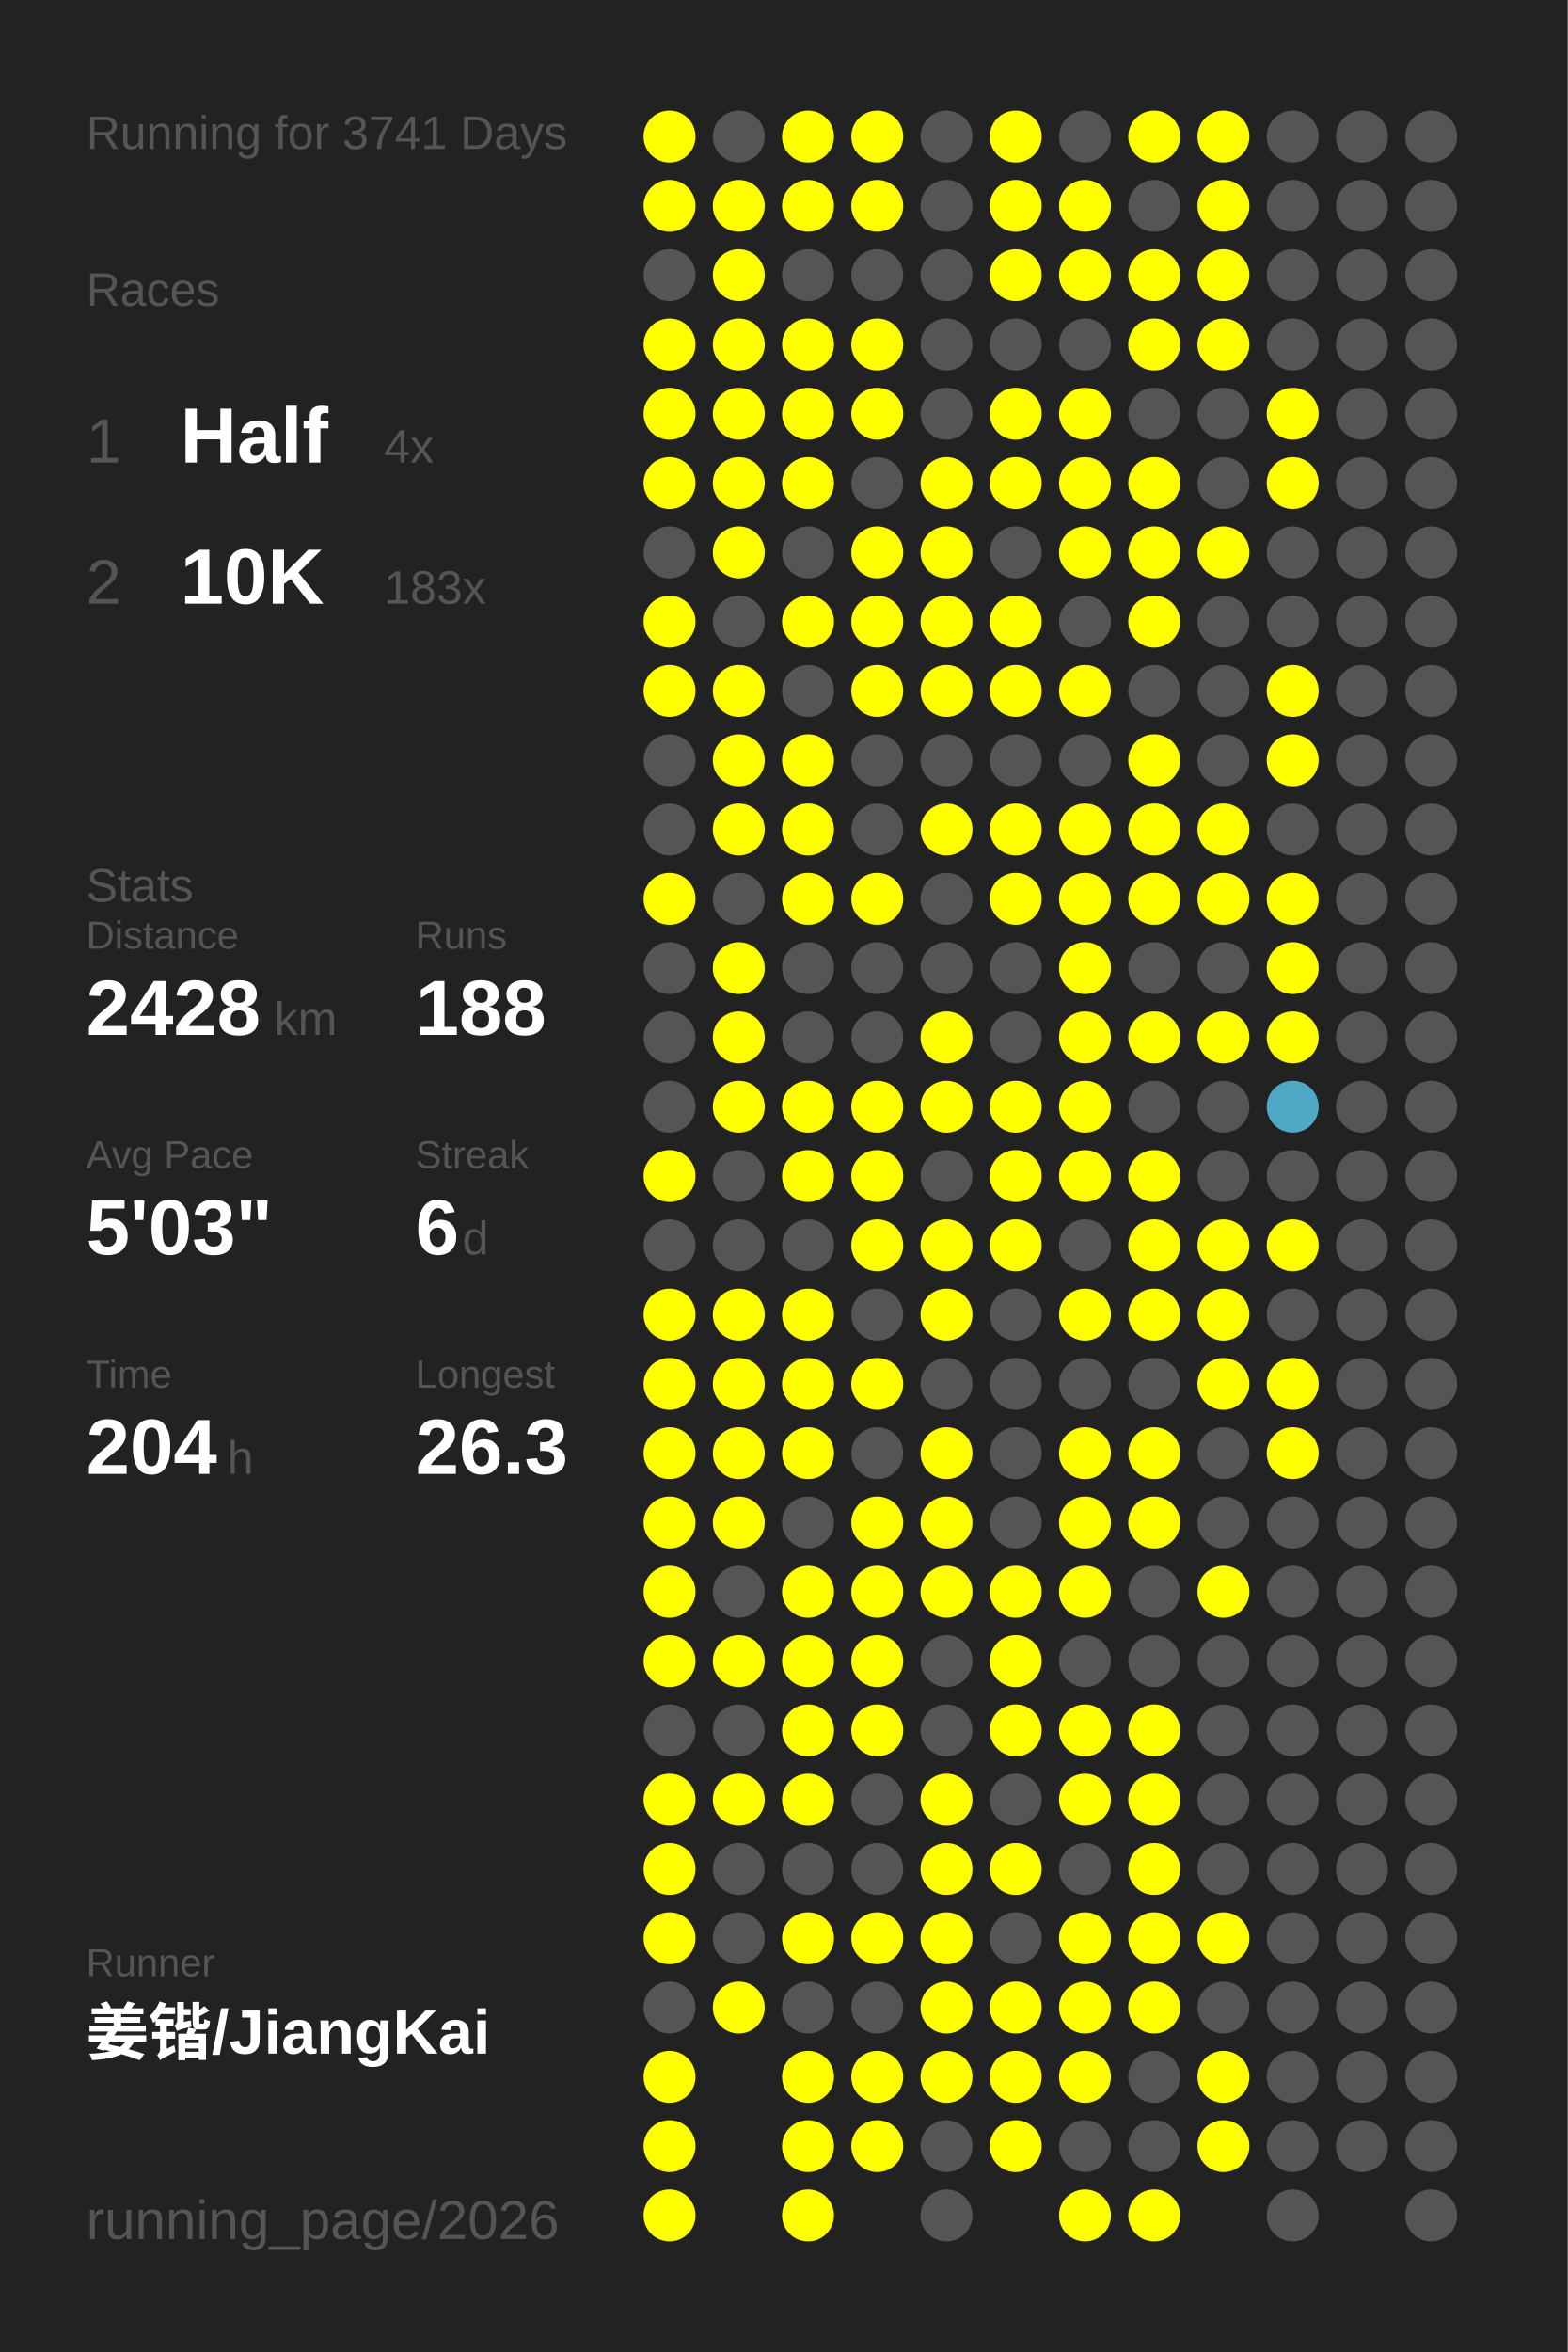
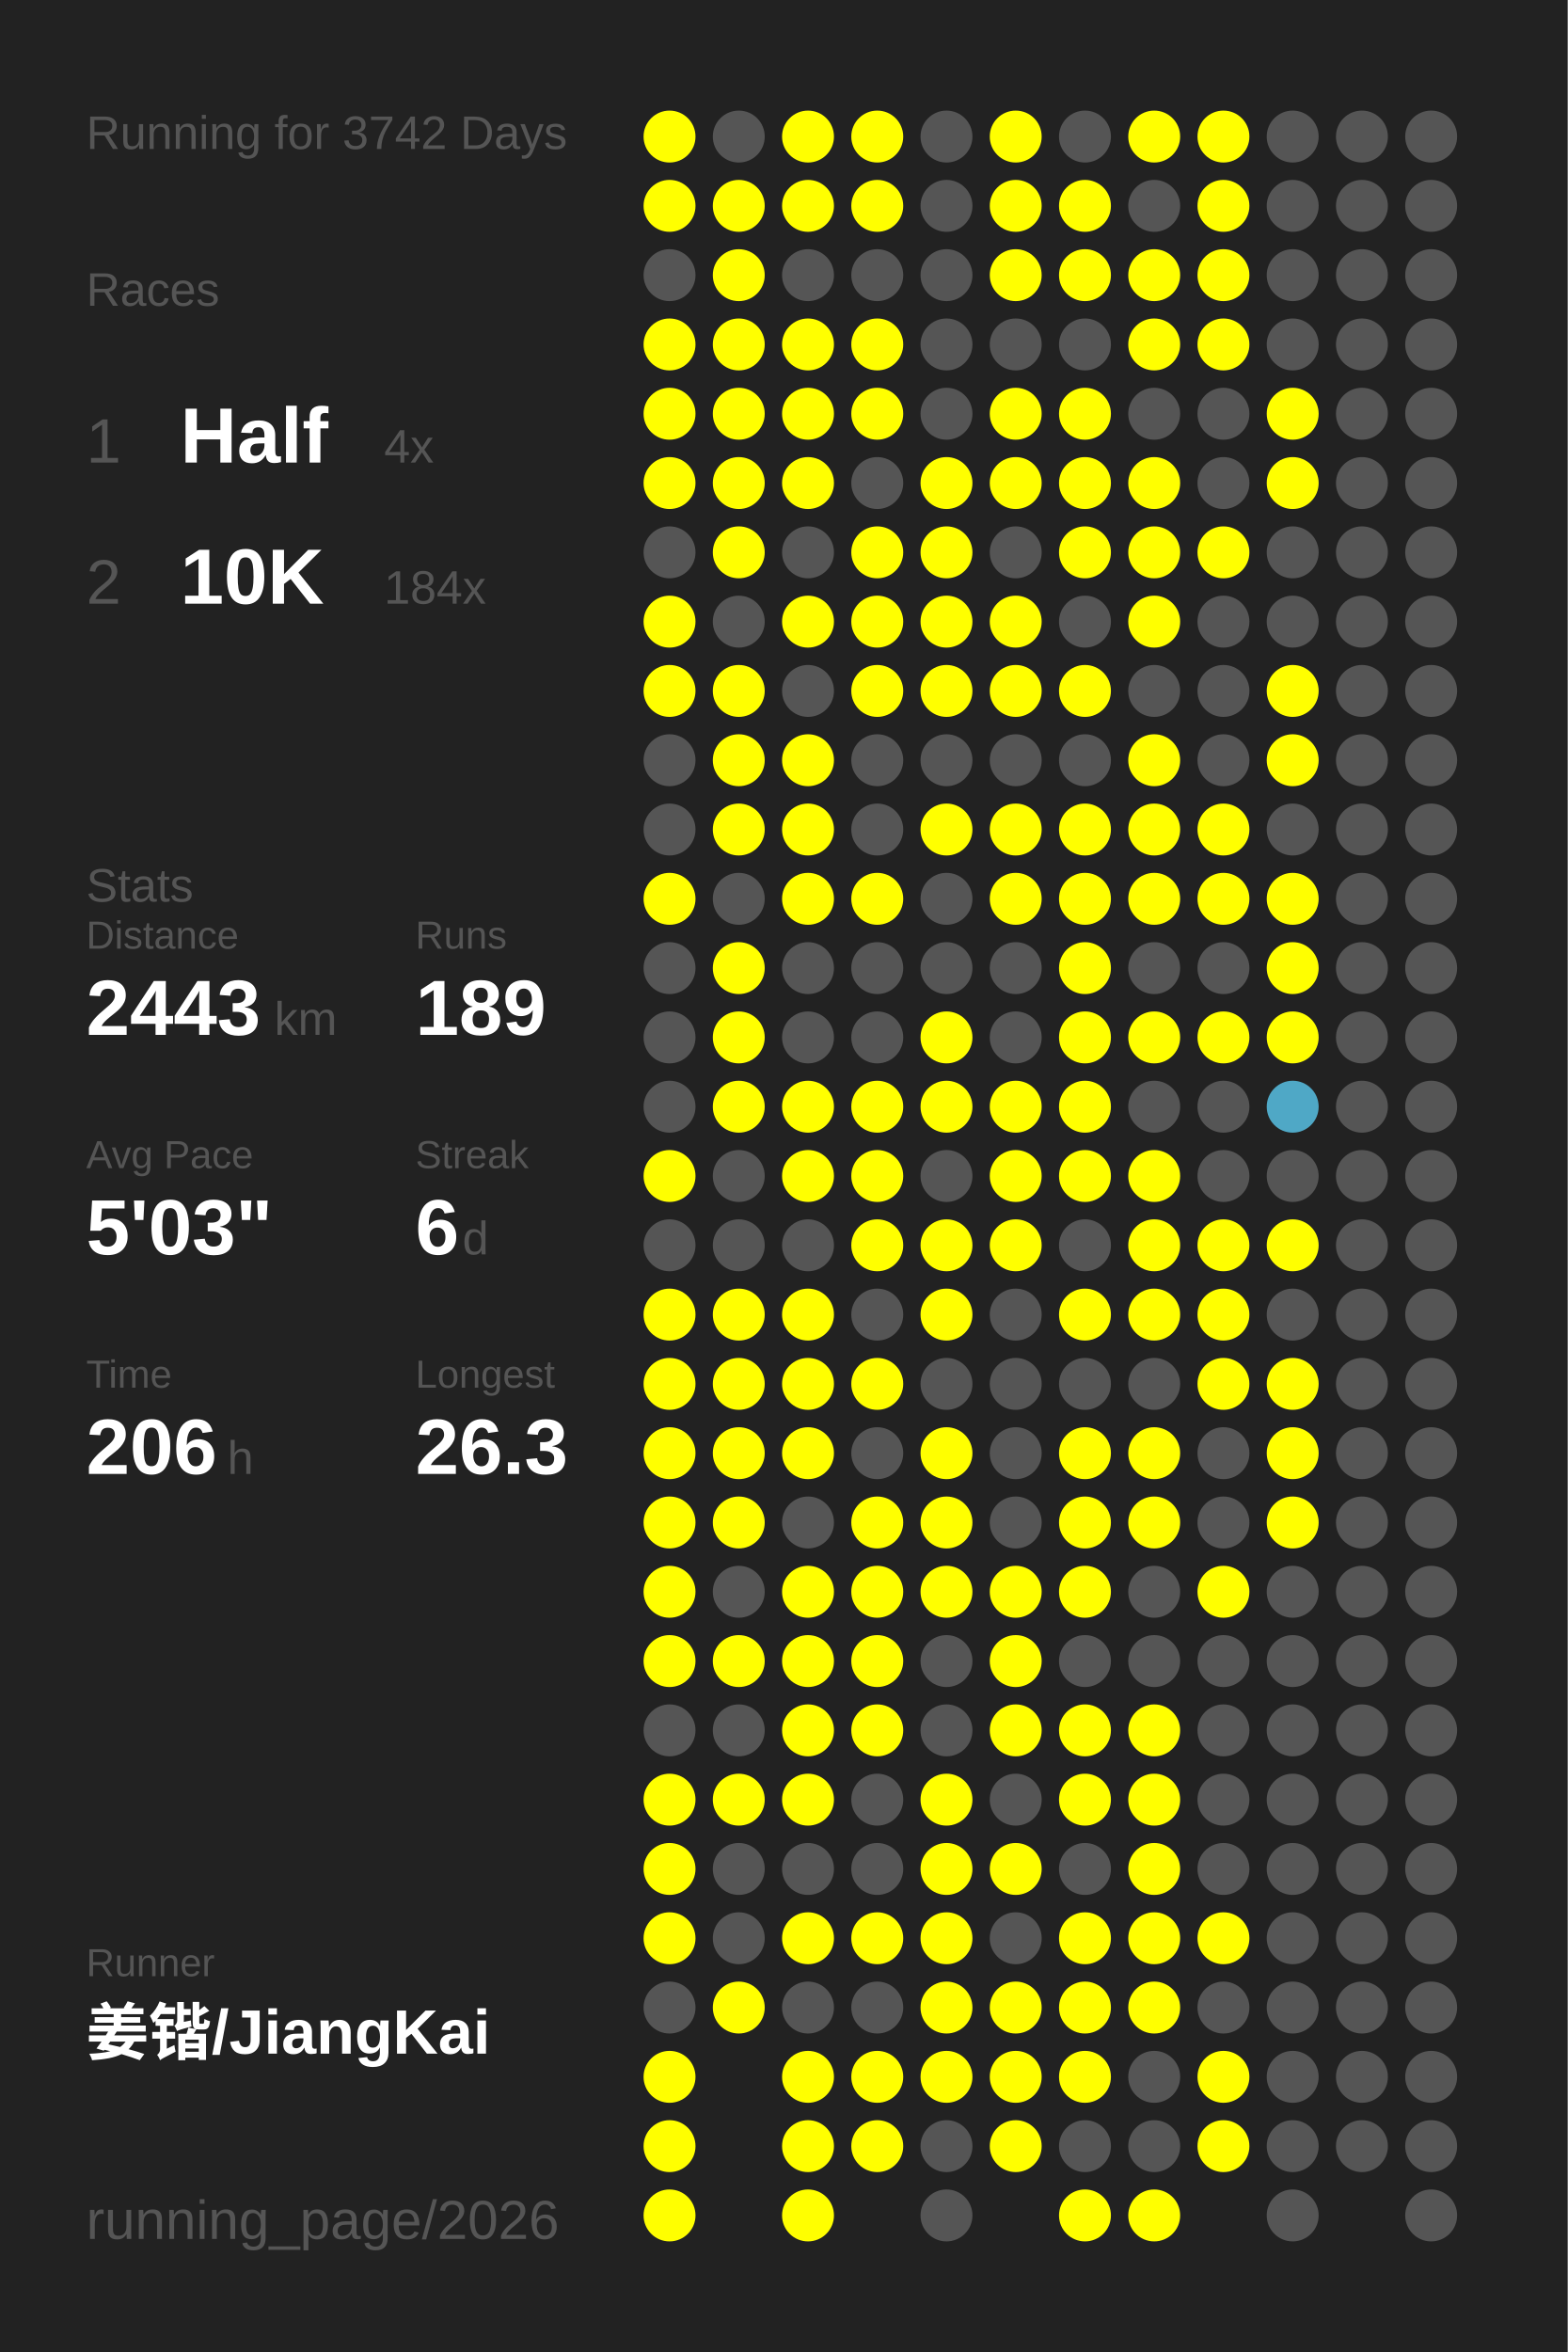
<svg xmlns="http://www.w3.org/2000/svg" baseProfile="full" height="300mm" version="1.1" viewBox="0,0,200,300" width="200mm">
  <defs />
  <rect fill="#222222" height="300" width="200" x="0" y="0" />
-   <text fill="#555555" style="font-size:6px; font-family:Arial;" x="11" y="19">Running for 3741 Days</text>
+   <text fill="#555555" style="font-size:6px; font-family:Arial;" x="11" y="19">Running for 3742 Days</text>
  <text fill="#555555" style="font-size:6px; font-family:Arial;" x="11" y="39">Races</text>
  <text fill="#555555" style="font-size:8px; font-family:Arial;" x="11" y="59">1</text>
  <text fill="#FFFFFF" style="font-size:10px; font-family:Arial; font-weight:bold;" x="23" y="59">Half</text>
  <text fill="#555555" style="font-size:6px; font-family:Arial;" x="49" y="59">4x</text>
  <text fill="#555555" style="font-size:8px; font-family:Arial;" x="11" y="77">2</text>
  <text fill="#FFFFFF" style="font-size:10px; font-family:Arial; font-weight:bold;" x="23" y="77">10K</text>
-   <text fill="#555555" style="font-size:6px; font-family:Arial;" x="49" y="77">183x</text>
+   <text fill="#555555" style="font-size:6px; font-family:Arial;" x="49" y="77">184x</text>
  <text fill="#555555" style="font-size:6px; font-family:Arial;" x="11" y="115">Stats</text>
  <text fill="#555555" style="font-size:5px; font-family:Arial;" x="11" y="121">Distance</text>
-   <text fill="#FFFFFF" style="font-size:10px; font-family:Arial; font-weight:bold;" x="11" y="132">2428</text>
+   <text fill="#FFFFFF" style="font-size:10px; font-family:Arial; font-weight:bold;" x="11" y="132">2443</text>
  <text fill="#555555" style="font-size:6px; font-family:Arial;" x="35" y="132">km</text>
  <text fill="#555555" style="font-size:5px; font-family:Arial;" x="53" y="121">Runs</text>
-   <text fill="#FFFFFF" style="font-size:10px; font-family:Arial; font-weight:bold;" x="53" y="132">188</text>
+   <text fill="#FFFFFF" style="font-size:10px; font-family:Arial; font-weight:bold;" x="53" y="132">189</text>
  <text fill="#555555" style="font-size:5px; font-family:Arial;" x="11" y="149">Avg Pace</text>
  <text fill="#FFFFFF" style="font-size:10px; font-family:Arial; font-weight:bold;" x="11" y="160">5'03"</text>
  <text fill="#555555" style="font-size:5px; font-family:Arial;" x="53" y="149">Streak</text>
  <text fill="#FFFFFF" style="font-size:10px; font-family:Arial; font-weight:bold;" x="53" y="160">6</text>
  <text fill="#555555" style="font-size:6px; font-family:Arial;" x="59" y="160">d</text>
  <text fill="#555555" style="font-size:5px; font-family:Arial;" x="11" y="177">Time</text>
-   <text fill="#FFFFFF" style="font-size:10px; font-family:Arial; font-weight:bold;" x="11" y="188">204</text>
+   <text fill="#FFFFFF" style="font-size:10px; font-family:Arial; font-weight:bold;" x="11" y="188">206</text>
  <text fill="#555555" style="font-size:6px; font-family:Arial;" x="29" y="188">h</text>
  <text fill="#555555" style="font-size:5px; font-family:Arial;" x="53" y="177">Longest</text>
  <text fill="#FFFFFF" style="font-size:10px; font-family:Arial; font-weight:bold;" x="53" y="188">26.3</text>
  <text fill="#555555" style="font-size:5px; font-family:Arial;" x="11" y="252.065">Runner</text>
  <text fill="#FFFFFF" style="font-size:8px; font-family:Arial; font-weight:bold;" x="11" y="262.065">姜锴/JiangKai</text>
  <text fill="#555555" style="font-size:7px; font-family:Arial;" x="11" y="285.581">running_page/2026</text>
  <circle cx="85.417" cy="17.419" fill="#FFFF00" r="3.312" />
  <circle cx="85.417" cy="26.258" fill="#FFFF00" r="3.312" />
  <circle cx="85.417" cy="35.097" fill="#555555" r="3.312" />
  <circle cx="85.417" cy="43.935" fill="#FFFF00" r="3.312" />
  <circle cx="85.417" cy="52.774" fill="#FFFF00" r="3.312" />
  <circle cx="85.417" cy="61.613" fill="#FFFF00" r="3.312" />
  <circle cx="85.417" cy="70.452" fill="#555555" r="3.312" />
  <circle cx="85.417" cy="79.29" fill="#FFFF00" r="3.312" />
  <circle cx="85.417" cy="88.129" fill="#FFFF00" r="3.312" />
  <circle cx="85.417" cy="96.968" fill="#555555" r="3.312" />
  <circle cx="85.417" cy="105.806" fill="#555555" r="3.312" />
  <circle cx="85.417" cy="114.645" fill="#FFFF00" r="3.312" />
  <circle cx="85.417" cy="123.484" fill="#555555" r="3.312" />
  <circle cx="85.417" cy="132.323" fill="#555555" r="3.312" />
  <circle cx="85.417" cy="141.161" fill="#555555" r="3.312" />
  <circle cx="85.417" cy="150" fill="#FFFF00" r="3.312" />
  <circle cx="85.417" cy="158.839" fill="#555555" r="3.312" />
  <circle cx="85.417" cy="167.677" fill="#FFFF00" r="3.312" />
  <circle cx="85.417" cy="176.516" fill="#FFFF00" r="3.312" />
  <circle cx="85.417" cy="185.355" fill="#FFFF00" r="3.312" />
  <circle cx="85.417" cy="194.194" fill="#FFFF00" r="3.312" />
  <circle cx="85.417" cy="203.032" fill="#FFFF00" r="3.312" />
  <circle cx="85.417" cy="211.871" fill="#FFFF00" r="3.312" />
  <circle cx="85.417" cy="220.71" fill="#555555" r="3.312" />
  <circle cx="85.417" cy="229.548" fill="#FFFF00" r="3.312" />
  <circle cx="85.417" cy="238.387" fill="#FFFF00" r="3.312" />
  <circle cx="85.417" cy="247.226" fill="#FFFF00" r="3.312" />
  <circle cx="85.417" cy="256.065" fill="#555555" r="3.312" />
  <circle cx="85.417" cy="264.903" fill="#FFFF00" r="3.312" />
  <circle cx="85.417" cy="273.742" fill="#FFFF00" r="3.312" />
  <circle cx="85.417" cy="282.581" fill="#FFFF00" r="3.312" />
  <circle cx="94.25" cy="17.419" fill="#555555" r="3.312" />
  <circle cx="94.25" cy="26.258" fill="#FFFF00" r="3.312" />
  <circle cx="94.25" cy="35.097" fill="#FFFF00" r="3.312" />
  <circle cx="94.25" cy="43.935" fill="#FFFF00" r="3.312" />
  <circle cx="94.25" cy="52.774" fill="#FFFF00" r="3.312" />
  <circle cx="94.25" cy="61.613" fill="#FFFF00" r="3.312" />
  <circle cx="94.25" cy="70.452" fill="#FFFF00" r="3.312" />
  <circle cx="94.25" cy="79.29" fill="#555555" r="3.312" />
  <circle cx="94.25" cy="88.129" fill="#FFFF00" r="3.312" />
  <circle cx="94.25" cy="96.968" fill="#FFFF00" r="3.312" />
  <circle cx="94.25" cy="105.806" fill="#FFFF00" r="3.312" />
  <circle cx="94.25" cy="114.645" fill="#555555" r="3.312" />
  <circle cx="94.25" cy="123.484" fill="#FFFF00" r="3.312" />
  <circle cx="94.25" cy="132.323" fill="#FFFF00" r="3.312" />
  <circle cx="94.25" cy="141.161" fill="#FFFF00" r="3.312" />
  <circle cx="94.25" cy="150" fill="#555555" r="3.312" />
  <circle cx="94.25" cy="158.839" fill="#555555" r="3.312" />
  <circle cx="94.25" cy="167.677" fill="#FFFF00" r="3.312" />
  <circle cx="94.25" cy="176.516" fill="#FFFF00" r="3.312" />
  <circle cx="94.25" cy="185.355" fill="#FFFF00" r="3.312" />
  <circle cx="94.25" cy="194.194" fill="#FFFF00" r="3.312" />
  <circle cx="94.25" cy="203.032" fill="#555555" r="3.312" />
  <circle cx="94.25" cy="211.871" fill="#FFFF00" r="3.312" />
  <circle cx="94.25" cy="220.71" fill="#555555" r="3.312" />
  <circle cx="94.25" cy="229.548" fill="#FFFF00" r="3.312" />
  <circle cx="94.25" cy="238.387" fill="#555555" r="3.312" />
  <circle cx="94.25" cy="247.226" fill="#555555" r="3.312" />
  <circle cx="94.25" cy="256.065" fill="#FFFF00" r="3.312" />
  <circle cx="103.083" cy="17.419" fill="#FFFF00" r="3.312" />
  <circle cx="103.083" cy="26.258" fill="#FFFF00" r="3.312" />
  <circle cx="103.083" cy="35.097" fill="#555555" r="3.312" />
  <circle cx="103.083" cy="43.935" fill="#FFFF00" r="3.312" />
  <circle cx="103.083" cy="52.774" fill="#FFFF00" r="3.312" />
  <circle cx="103.083" cy="61.613" fill="#FFFF00" r="3.312" />
  <circle cx="103.083" cy="70.452" fill="#555555" r="3.312" />
  <circle cx="103.083" cy="79.29" fill="#FFFF00" r="3.312" />
  <circle cx="103.083" cy="88.129" fill="#555555" r="3.312" />
  <circle cx="103.083" cy="96.968" fill="#FFFF00" r="3.312" />
  <circle cx="103.083" cy="105.806" fill="#FFFF00" r="3.312" />
  <circle cx="103.083" cy="114.645" fill="#FFFF00" r="3.312" />
  <circle cx="103.083" cy="123.484" fill="#555555" r="3.312" />
  <circle cx="103.083" cy="132.323" fill="#555555" r="3.312" />
  <circle cx="103.083" cy="141.161" fill="#FFFF00" r="3.312" />
  <circle cx="103.083" cy="150" fill="#FFFF00" r="3.312" />
  <circle cx="103.083" cy="158.839" fill="#555555" r="3.312" />
  <circle cx="103.083" cy="167.677" fill="#FFFF00" r="3.312" />
  <circle cx="103.083" cy="176.516" fill="#FFFF00" r="3.312" />
  <circle cx="103.083" cy="185.355" fill="#FFFF00" r="3.312" />
  <circle cx="103.083" cy="194.194" fill="#555555" r="3.312" />
  <circle cx="103.083" cy="203.032" fill="#FFFF00" r="3.312" />
  <circle cx="103.083" cy="211.871" fill="#FFFF00" r="3.312" />
  <circle cx="103.083" cy="220.71" fill="#FFFF00" r="3.312" />
  <circle cx="103.083" cy="229.548" fill="#FFFF00" r="3.312" />
  <circle cx="103.083" cy="238.387" fill="#555555" r="3.312" />
  <circle cx="103.083" cy="247.226" fill="#FFFF00" r="3.312" />
  <circle cx="103.083" cy="256.065" fill="#555555" r="3.312" />
  <circle cx="103.083" cy="264.903" fill="#FFFF00" r="3.312" />
  <circle cx="103.083" cy="273.742" fill="#FFFF00" r="3.312" />
  <circle cx="103.083" cy="282.581" fill="#FFFF00" r="3.312" />
  <circle cx="111.917" cy="17.419" fill="#FFFF00" r="3.312" />
  <circle cx="111.917" cy="26.258" fill="#FFFF00" r="3.312" />
  <circle cx="111.917" cy="35.097" fill="#555555" r="3.312" />
  <circle cx="111.917" cy="43.935" fill="#FFFF00" r="3.312" />
  <circle cx="111.917" cy="52.774" fill="#FFFF00" r="3.312" />
  <circle cx="111.917" cy="61.613" fill="#555555" r="3.312" />
  <circle cx="111.917" cy="70.452" fill="#FFFF00" r="3.312" />
  <circle cx="111.917" cy="79.29" fill="#FFFF00" r="3.312" />
  <circle cx="111.917" cy="88.129" fill="#FFFF00" r="3.312" />
  <circle cx="111.917" cy="96.968" fill="#555555" r="3.312" />
  <circle cx="111.917" cy="105.806" fill="#555555" r="3.312" />
  <circle cx="111.917" cy="114.645" fill="#FFFF00" r="3.312" />
  <circle cx="111.917" cy="123.484" fill="#555555" r="3.312" />
  <circle cx="111.917" cy="132.323" fill="#555555" r="3.312" />
  <circle cx="111.917" cy="141.161" fill="#FFFF00" r="3.312" />
  <circle cx="111.917" cy="150" fill="#FFFF00" r="3.312" />
  <circle cx="111.917" cy="158.839" fill="#FFFF00" r="3.312" />
  <circle cx="111.917" cy="167.677" fill="#555555" r="3.312" />
  <circle cx="111.917" cy="176.516" fill="#FFFF00" r="3.312" />
  <circle cx="111.917" cy="185.355" fill="#555555" r="3.312" />
  <circle cx="111.917" cy="194.194" fill="#FFFF00" r="3.312" />
  <circle cx="111.917" cy="203.032" fill="#FFFF00" r="3.312" />
  <circle cx="111.917" cy="211.871" fill="#FFFF00" r="3.312" />
  <circle cx="111.917" cy="220.71" fill="#FFFF00" r="3.312" />
  <circle cx="111.917" cy="229.548" fill="#555555" r="3.312" />
  <circle cx="111.917" cy="238.387" fill="#555555" r="3.312" />
  <circle cx="111.917" cy="247.226" fill="#FFFF00" r="3.312" />
  <circle cx="111.917" cy="256.065" fill="#555555" r="3.312" />
  <circle cx="111.917" cy="264.903" fill="#FFFF00" r="3.312" />
  <circle cx="111.917" cy="273.742" fill="#FFFF00" r="3.312" />
  <circle cx="120.75" cy="17.419" fill="#555555" r="3.312" />
  <circle cx="120.75" cy="26.258" fill="#555555" r="3.312" />
  <circle cx="120.75" cy="35.097" fill="#555555" r="3.312" />
  <circle cx="120.75" cy="43.935" fill="#555555" r="3.312" />
  <circle cx="120.75" cy="52.774" fill="#555555" r="3.312" />
  <circle cx="120.75" cy="61.613" fill="#FFFF00" r="3.312" />
  <circle cx="120.75" cy="70.452" fill="#FFFF00" r="3.312" />
  <circle cx="120.75" cy="79.29" fill="#FFFF00" r="3.312" />
  <circle cx="120.75" cy="88.129" fill="#FFFF00" r="3.312" />
  <circle cx="120.75" cy="96.968" fill="#555555" r="3.312" />
  <circle cx="120.75" cy="105.806" fill="#FFFF00" r="3.312" />
  <circle cx="120.75" cy="114.645" fill="#555555" r="3.312" />
  <circle cx="120.75" cy="123.484" fill="#555555" r="3.312" />
  <circle cx="120.75" cy="132.323" fill="#FFFF00" r="3.312" />
  <circle cx="120.75" cy="141.161" fill="#FFFF00" r="3.312" />
  <circle cx="120.75" cy="150" fill="#555555" r="3.312" />
  <circle cx="120.75" cy="158.839" fill="#FFFF00" r="3.312" />
  <circle cx="120.75" cy="167.677" fill="#FFFF00" r="3.312" />
  <circle cx="120.75" cy="176.516" fill="#555555" r="3.312" />
  <circle cx="120.75" cy="185.355" fill="#FFFF00" r="3.312" />
  <circle cx="120.75" cy="194.194" fill="#FFFF00" r="3.312" />
  <circle cx="120.75" cy="203.032" fill="#FFFF00" r="3.312" />
  <circle cx="120.75" cy="211.871" fill="#555555" r="3.312" />
  <circle cx="120.75" cy="220.71" fill="#555555" r="3.312" />
  <circle cx="120.75" cy="229.548" fill="#FFFF00" r="3.312" />
  <circle cx="120.75" cy="238.387" fill="#FFFF00" r="3.312" />
  <circle cx="120.75" cy="247.226" fill="#FFFF00" r="3.312" />
  <circle cx="120.75" cy="256.065" fill="#FFFF00" r="3.312" />
  <circle cx="120.75" cy="264.903" fill="#FFFF00" r="3.312" />
  <circle cx="120.75" cy="273.742" fill="#555555" r="3.312" />
  <circle cx="120.75" cy="282.581" fill="#555555" r="3.312" />
  <circle cx="129.583" cy="17.419" fill="#FFFF00" r="3.312" />
  <circle cx="129.583" cy="26.258" fill="#FFFF00" r="3.312" />
  <circle cx="129.583" cy="35.097" fill="#FFFF00" r="3.312" />
  <circle cx="129.583" cy="43.935" fill="#555555" r="3.312" />
  <circle cx="129.583" cy="52.774" fill="#FFFF00" r="3.312" />
  <circle cx="129.583" cy="61.613" fill="#FFFF00" r="3.312" />
  <circle cx="129.583" cy="70.452" fill="#555555" r="3.312" />
  <circle cx="129.583" cy="79.29" fill="#FFFF00" r="3.312" />
  <circle cx="129.583" cy="88.129" fill="#FFFF00" r="3.312" />
  <circle cx="129.583" cy="96.968" fill="#555555" r="3.312" />
  <circle cx="129.583" cy="105.806" fill="#FFFF00" r="3.312" />
  <circle cx="129.583" cy="114.645" fill="#FFFF00" r="3.312" />
  <circle cx="129.583" cy="123.484" fill="#555555" r="3.312" />
  <circle cx="129.583" cy="132.323" fill="#555555" r="3.312" />
  <circle cx="129.583" cy="141.161" fill="#FFFF00" r="3.312" />
  <circle cx="129.583" cy="150" fill="#FFFF00" r="3.312" />
  <circle cx="129.583" cy="158.839" fill="#FFFF00" r="3.312" />
  <circle cx="129.583" cy="167.677" fill="#555555" r="3.312" />
  <circle cx="129.583" cy="176.516" fill="#555555" r="3.312" />
  <circle cx="129.583" cy="185.355" fill="#555555" r="3.312" />
  <circle cx="129.583" cy="194.194" fill="#555555" r="3.312" />
  <circle cx="129.583" cy="203.032" fill="#FFFF00" r="3.312" />
  <circle cx="129.583" cy="211.871" fill="#FFFF00" r="3.312" />
  <circle cx="129.583" cy="220.71" fill="#FFFF00" r="3.312" />
  <circle cx="129.583" cy="229.548" fill="#555555" r="3.312" />
  <circle cx="129.583" cy="238.387" fill="#FFFF00" r="3.312" />
  <circle cx="129.583" cy="247.226" fill="#555555" r="3.312" />
  <circle cx="129.583" cy="256.065" fill="#FFFF00" r="3.312" />
  <circle cx="129.583" cy="264.903" fill="#FFFF00" r="3.312" />
  <circle cx="129.583" cy="273.742" fill="#FFFF00" r="3.312" />
  <circle cx="138.417" cy="17.419" fill="#555555" r="3.312" />
  <circle cx="138.417" cy="26.258" fill="#FFFF00" r="3.312" />
  <circle cx="138.417" cy="35.097" fill="#FFFF00" r="3.312" />
  <circle cx="138.417" cy="43.935" fill="#555555" r="3.312" />
  <circle cx="138.417" cy="52.774" fill="#FFFF00" r="3.312" />
  <circle cx="138.417" cy="61.613" fill="#FFFF00" r="3.312" />
  <circle cx="138.417" cy="70.452" fill="#FFFF00" r="3.312" />
  <circle cx="138.417" cy="79.29" fill="#555555" r="3.312" />
  <circle cx="138.417" cy="88.129" fill="#FFFF00" r="3.312" />
  <circle cx="138.417" cy="96.968" fill="#555555" r="3.312" />
  <circle cx="138.417" cy="105.806" fill="#FFFF00" r="3.312" />
  <circle cx="138.417" cy="114.645" fill="#FFFF00" r="3.312" />
  <circle cx="138.417" cy="123.484" fill="#FFFF00" r="3.312" />
  <circle cx="138.417" cy="132.323" fill="#FFFF00" r="3.312" />
  <circle cx="138.417" cy="141.161" fill="#FFFF00" r="3.312" />
  <circle cx="138.417" cy="150" fill="#FFFF00" r="3.312" />
  <circle cx="138.417" cy="158.839" fill="#555555" r="3.312" />
  <circle cx="138.417" cy="167.677" fill="#FFFF00" r="3.312" />
  <circle cx="138.417" cy="176.516" fill="#555555" r="3.312" />
  <circle cx="138.417" cy="185.355" fill="#FFFF00" r="3.312" />
  <circle cx="138.417" cy="194.194" fill="#FFFF00" r="3.312" />
  <circle cx="138.417" cy="203.032" fill="#FFFF00" r="3.312" />
  <circle cx="138.417" cy="211.871" fill="#555555" r="3.312" />
  <circle cx="138.417" cy="220.71" fill="#FFFF00" r="3.312" />
  <circle cx="138.417" cy="229.548" fill="#FFFF00" r="3.312" />
  <circle cx="138.417" cy="238.387" fill="#555555" r="3.312" />
  <circle cx="138.417" cy="247.226" fill="#FFFF00" r="3.312" />
  <circle cx="138.417" cy="256.065" fill="#FFFF00" r="3.312" />
  <circle cx="138.417" cy="264.903" fill="#FFFF00" r="3.312" />
  <circle cx="138.417" cy="273.742" fill="#555555" r="3.312" />
  <circle cx="138.417" cy="282.581" fill="#FFFF00" r="3.312" />
  <circle cx="147.25" cy="17.419" fill="#FFFF00" r="3.312" />
  <circle cx="147.25" cy="26.258" fill="#555555" r="3.312" />
  <circle cx="147.25" cy="35.097" fill="#FFFF00" r="3.312" />
  <circle cx="147.25" cy="43.935" fill="#FFFF00" r="3.312" />
  <circle cx="147.25" cy="52.774" fill="#555555" r="3.312" />
  <circle cx="147.25" cy="61.613" fill="#FFFF00" r="3.312" />
  <circle cx="147.25" cy="70.452" fill="#FFFF00" r="3.312" />
  <circle cx="147.25" cy="79.29" fill="#FFFF00" r="3.312" />
  <circle cx="147.25" cy="88.129" fill="#555555" r="3.312" />
  <circle cx="147.25" cy="96.968" fill="#FFFF00" r="3.312" />
  <circle cx="147.25" cy="105.806" fill="#FFFF00" r="3.312" />
  <circle cx="147.25" cy="114.645" fill="#FFFF00" r="3.312" />
  <circle cx="147.25" cy="123.484" fill="#555555" r="3.312" />
  <circle cx="147.25" cy="132.323" fill="#FFFF00" r="3.312" />
  <circle cx="147.25" cy="141.161" fill="#555555" r="3.312" />
  <circle cx="147.25" cy="150" fill="#FFFF00" r="3.312" />
  <circle cx="147.25" cy="158.839" fill="#FFFF00" r="3.312" />
  <circle cx="147.25" cy="167.677" fill="#FFFF00" r="3.312" />
  <circle cx="147.25" cy="176.516" fill="#555555" r="3.312" />
  <circle cx="147.25" cy="185.355" fill="#FFFF00" r="3.312" />
  <circle cx="147.25" cy="194.194" fill="#FFFF00" r="3.312" />
  <circle cx="147.25" cy="203.032" fill="#555555" r="3.312" />
  <circle cx="147.25" cy="211.871" fill="#555555" r="3.312" />
  <circle cx="147.25" cy="220.71" fill="#FFFF00" r="3.312" />
  <circle cx="147.25" cy="229.548" fill="#FFFF00" r="3.312" />
  <circle cx="147.25" cy="238.387" fill="#FFFF00" r="3.312" />
  <circle cx="147.25" cy="247.226" fill="#FFFF00" r="3.312" />
  <circle cx="147.25" cy="256.065" fill="#FFFF00" r="3.312" />
  <circle cx="147.25" cy="264.903" fill="#555555" r="3.312" />
  <circle cx="147.25" cy="273.742" fill="#555555" r="3.312" />
  <circle cx="147.25" cy="282.581" fill="#FFFF00" r="3.312" />
  <circle cx="156.083" cy="17.419" fill="#FFFF00" r="3.312" />
  <circle cx="156.083" cy="26.258" fill="#FFFF00" r="3.312" />
  <circle cx="156.083" cy="35.097" fill="#FFFF00" r="3.312" />
  <circle cx="156.083" cy="43.935" fill="#FFFF00" r="3.312" />
  <circle cx="156.083" cy="52.774" fill="#555555" r="3.312" />
  <circle cx="156.083" cy="61.613" fill="#555555" r="3.312" />
  <circle cx="156.083" cy="70.452" fill="#FFFF00" r="3.312" />
  <circle cx="156.083" cy="79.29" fill="#555555" r="3.312" />
  <circle cx="156.083" cy="88.129" fill="#555555" r="3.312" />
  <circle cx="156.083" cy="96.968" fill="#555555" r="3.312" />
  <circle cx="156.083" cy="105.806" fill="#FFFF00" r="3.312" />
  <circle cx="156.083" cy="114.645" fill="#FFFF00" r="3.312" />
  <circle cx="156.083" cy="123.484" fill="#555555" r="3.312" />
  <circle cx="156.083" cy="132.323" fill="#FFFF00" r="3.312" />
  <circle cx="156.083" cy="141.161" fill="#555555" r="3.312" />
  <circle cx="156.083" cy="150" fill="#555555" r="3.312" />
  <circle cx="156.083" cy="158.839" fill="#FFFF00" r="3.312" />
  <circle cx="156.083" cy="167.677" fill="#FFFF00" r="3.312" />
  <circle cx="156.083" cy="176.516" fill="#FFFF00" r="3.312" />
  <circle cx="156.083" cy="185.355" fill="#555555" r="3.312" />
  <circle cx="156.083" cy="194.194" fill="#555555" r="3.312" />
  <circle cx="156.083" cy="203.032" fill="#FFFF00" r="3.312" />
  <circle cx="156.083" cy="211.871" fill="#555555" r="3.312" />
  <circle cx="156.083" cy="220.71" fill="#555555" r="3.312" />
  <circle cx="156.083" cy="229.548" fill="#555555" r="3.312" />
  <circle cx="156.083" cy="238.387" fill="#555555" r="3.312" />
  <circle cx="156.083" cy="247.226" fill="#FFFF00" r="3.312" />
  <circle cx="156.083" cy="256.065" fill="#555555" r="3.312" />
  <circle cx="156.083" cy="264.903" fill="#FFFF00" r="3.312" />
  <circle cx="156.083" cy="273.742" fill="#FFFF00" r="3.312" />
  <circle cx="164.917" cy="17.419" fill="#555555" r="3.312" />
  <circle cx="164.917" cy="26.258" fill="#555555" r="3.312" />
  <circle cx="164.917" cy="35.097" fill="#555555" r="3.312" />
  <circle cx="164.917" cy="43.935" fill="#555555" r="3.312" />
  <circle cx="164.917" cy="52.774" fill="#FFFF00" r="3.312" />
  <circle cx="164.917" cy="61.613" fill="#FFFF00" r="3.312" />
  <circle cx="164.917" cy="70.452" fill="#555555" r="3.312" />
  <circle cx="164.917" cy="79.29" fill="#555555" r="3.312" />
  <circle cx="164.917" cy="88.129" fill="#FFFF00" r="3.312" />
  <circle cx="164.917" cy="96.968" fill="#FFFF00" r="3.312" />
  <circle cx="164.917" cy="105.806" fill="#555555" r="3.312" />
  <circle cx="164.917" cy="114.645" fill="#FFFF00" r="3.312" />
  <circle cx="164.917" cy="123.484" fill="#FFFF00" r="3.312" />
  <circle cx="164.917" cy="132.323" fill="#FFFF00" r="3.312" />
  <circle cx="164.917" cy="141.161" fill="#4fa8c6" r="3.312" />
  <circle cx="164.917" cy="150" fill="#555555" r="3.312" />
  <circle cx="164.917" cy="158.839" fill="#FFFF00" r="3.312" />
  <circle cx="164.917" cy="167.677" fill="#555555" r="3.312" />
  <circle cx="164.917" cy="176.516" fill="#FFFF00" r="3.312" />
  <circle cx="164.917" cy="185.355" fill="#FFFF00" r="3.312" />
-   <circle cx="164.917" cy="194.194" fill="#555555" r="3.312" />
+   <circle cx="164.917" cy="194.194" fill="#FFFF00" r="3.312" />
  <circle cx="164.917" cy="203.032" fill="#555555" r="3.312" />
  <circle cx="164.917" cy="211.871" fill="#555555" r="3.312" />
  <circle cx="164.917" cy="220.71" fill="#555555" r="3.312" />
  <circle cx="164.917" cy="229.548" fill="#555555" r="3.312" />
  <circle cx="164.917" cy="238.387" fill="#555555" r="3.312" />
  <circle cx="164.917" cy="247.226" fill="#555555" r="3.312" />
  <circle cx="164.917" cy="256.065" fill="#555555" r="3.312" />
  <circle cx="164.917" cy="264.903" fill="#555555" r="3.312" />
  <circle cx="164.917" cy="273.742" fill="#555555" r="3.312" />
  <circle cx="164.917" cy="282.581" fill="#555555" r="3.312" />
  <circle cx="173.75" cy="17.419" fill="#555555" r="3.312" />
  <circle cx="173.75" cy="26.258" fill="#555555" r="3.312" />
  <circle cx="173.75" cy="35.097" fill="#555555" r="3.312" />
  <circle cx="173.75" cy="43.935" fill="#555555" r="3.312" />
  <circle cx="173.75" cy="52.774" fill="#555555" r="3.312" />
  <circle cx="173.75" cy="61.613" fill="#555555" r="3.312" />
  <circle cx="173.75" cy="70.452" fill="#555555" r="3.312" />
  <circle cx="173.75" cy="79.29" fill="#555555" r="3.312" />
  <circle cx="173.75" cy="88.129" fill="#555555" r="3.312" />
  <circle cx="173.75" cy="96.968" fill="#555555" r="3.312" />
  <circle cx="173.75" cy="105.806" fill="#555555" r="3.312" />
  <circle cx="173.75" cy="114.645" fill="#555555" r="3.312" />
  <circle cx="173.75" cy="123.484" fill="#555555" r="3.312" />
  <circle cx="173.75" cy="132.323" fill="#555555" r="3.312" />
  <circle cx="173.75" cy="141.161" fill="#555555" r="3.312" />
  <circle cx="173.75" cy="150" fill="#555555" r="3.312" />
  <circle cx="173.75" cy="158.839" fill="#555555" r="3.312" />
  <circle cx="173.75" cy="167.677" fill="#555555" r="3.312" />
  <circle cx="173.75" cy="176.516" fill="#555555" r="3.312" />
  <circle cx="173.75" cy="185.355" fill="#555555" r="3.312" />
  <circle cx="173.75" cy="194.194" fill="#555555" r="3.312" />
  <circle cx="173.75" cy="203.032" fill="#555555" r="3.312" />
  <circle cx="173.75" cy="211.871" fill="#555555" r="3.312" />
  <circle cx="173.75" cy="220.71" fill="#555555" r="3.312" />
  <circle cx="173.75" cy="229.548" fill="#555555" r="3.312" />
  <circle cx="173.75" cy="238.387" fill="#555555" r="3.312" />
  <circle cx="173.75" cy="247.226" fill="#555555" r="3.312" />
  <circle cx="173.75" cy="256.065" fill="#555555" r="3.312" />
  <circle cx="173.75" cy="264.903" fill="#555555" r="3.312" />
  <circle cx="173.75" cy="273.742" fill="#555555" r="3.312" />
  <circle cx="182.583" cy="17.419" fill="#555555" r="3.312" />
  <circle cx="182.583" cy="26.258" fill="#555555" r="3.312" />
  <circle cx="182.583" cy="35.097" fill="#555555" r="3.312" />
  <circle cx="182.583" cy="43.935" fill="#555555" r="3.312" />
  <circle cx="182.583" cy="52.774" fill="#555555" r="3.312" />
  <circle cx="182.583" cy="61.613" fill="#555555" r="3.312" />
  <circle cx="182.583" cy="70.452" fill="#555555" r="3.312" />
  <circle cx="182.583" cy="79.29" fill="#555555" r="3.312" />
  <circle cx="182.583" cy="88.129" fill="#555555" r="3.312" />
  <circle cx="182.583" cy="96.968" fill="#555555" r="3.312" />
  <circle cx="182.583" cy="105.806" fill="#555555" r="3.312" />
  <circle cx="182.583" cy="114.645" fill="#555555" r="3.312" />
  <circle cx="182.583" cy="123.484" fill="#555555" r="3.312" />
  <circle cx="182.583" cy="132.323" fill="#555555" r="3.312" />
  <circle cx="182.583" cy="141.161" fill="#555555" r="3.312" />
  <circle cx="182.583" cy="150" fill="#555555" r="3.312" />
  <circle cx="182.583" cy="158.839" fill="#555555" r="3.312" />
  <circle cx="182.583" cy="167.677" fill="#555555" r="3.312" />
  <circle cx="182.583" cy="176.516" fill="#555555" r="3.312" />
  <circle cx="182.583" cy="185.355" fill="#555555" r="3.312" />
  <circle cx="182.583" cy="194.194" fill="#555555" r="3.312" />
  <circle cx="182.583" cy="203.032" fill="#555555" r="3.312" />
  <circle cx="182.583" cy="211.871" fill="#555555" r="3.312" />
  <circle cx="182.583" cy="220.71" fill="#555555" r="3.312" />
  <circle cx="182.583" cy="229.548" fill="#555555" r="3.312" />
  <circle cx="182.583" cy="238.387" fill="#555555" r="3.312" />
  <circle cx="182.583" cy="247.226" fill="#555555" r="3.312" />
  <circle cx="182.583" cy="256.065" fill="#555555" r="3.312" />
  <circle cx="182.583" cy="264.903" fill="#555555" r="3.312" />
  <circle cx="182.583" cy="273.742" fill="#555555" r="3.312" />
  <circle cx="182.583" cy="282.581" fill="#555555" r="3.312" />
</svg>
